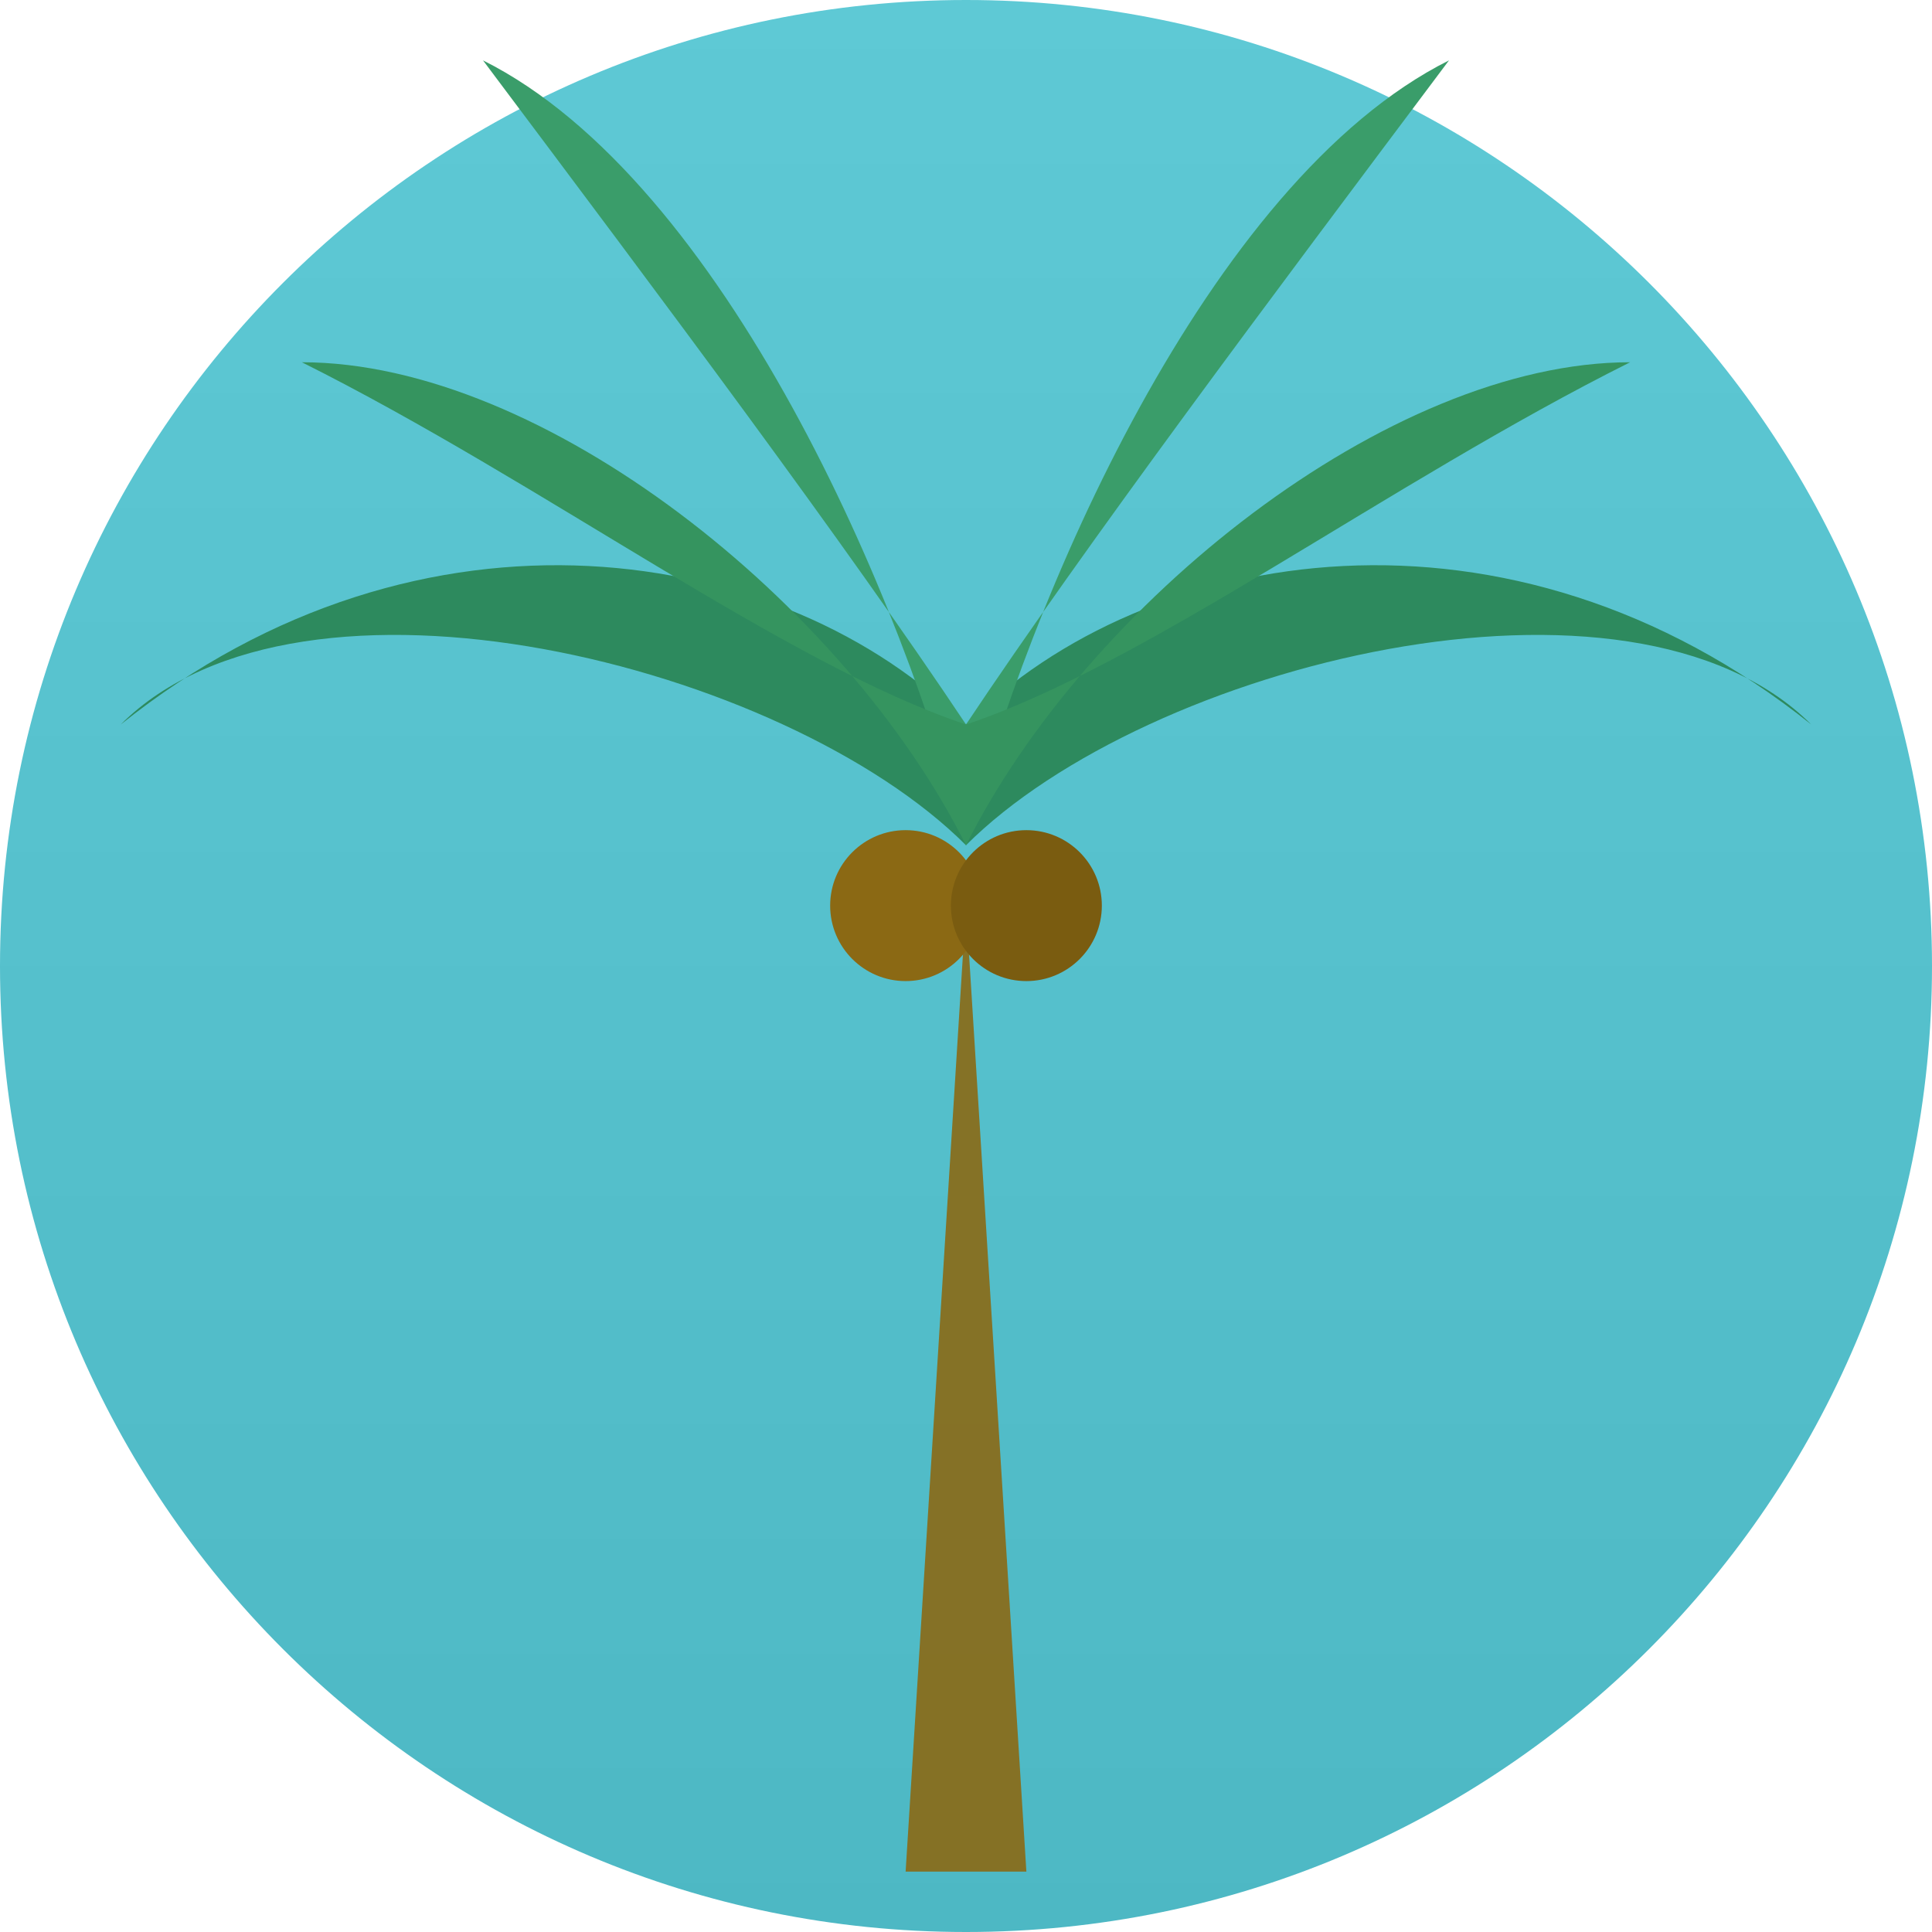
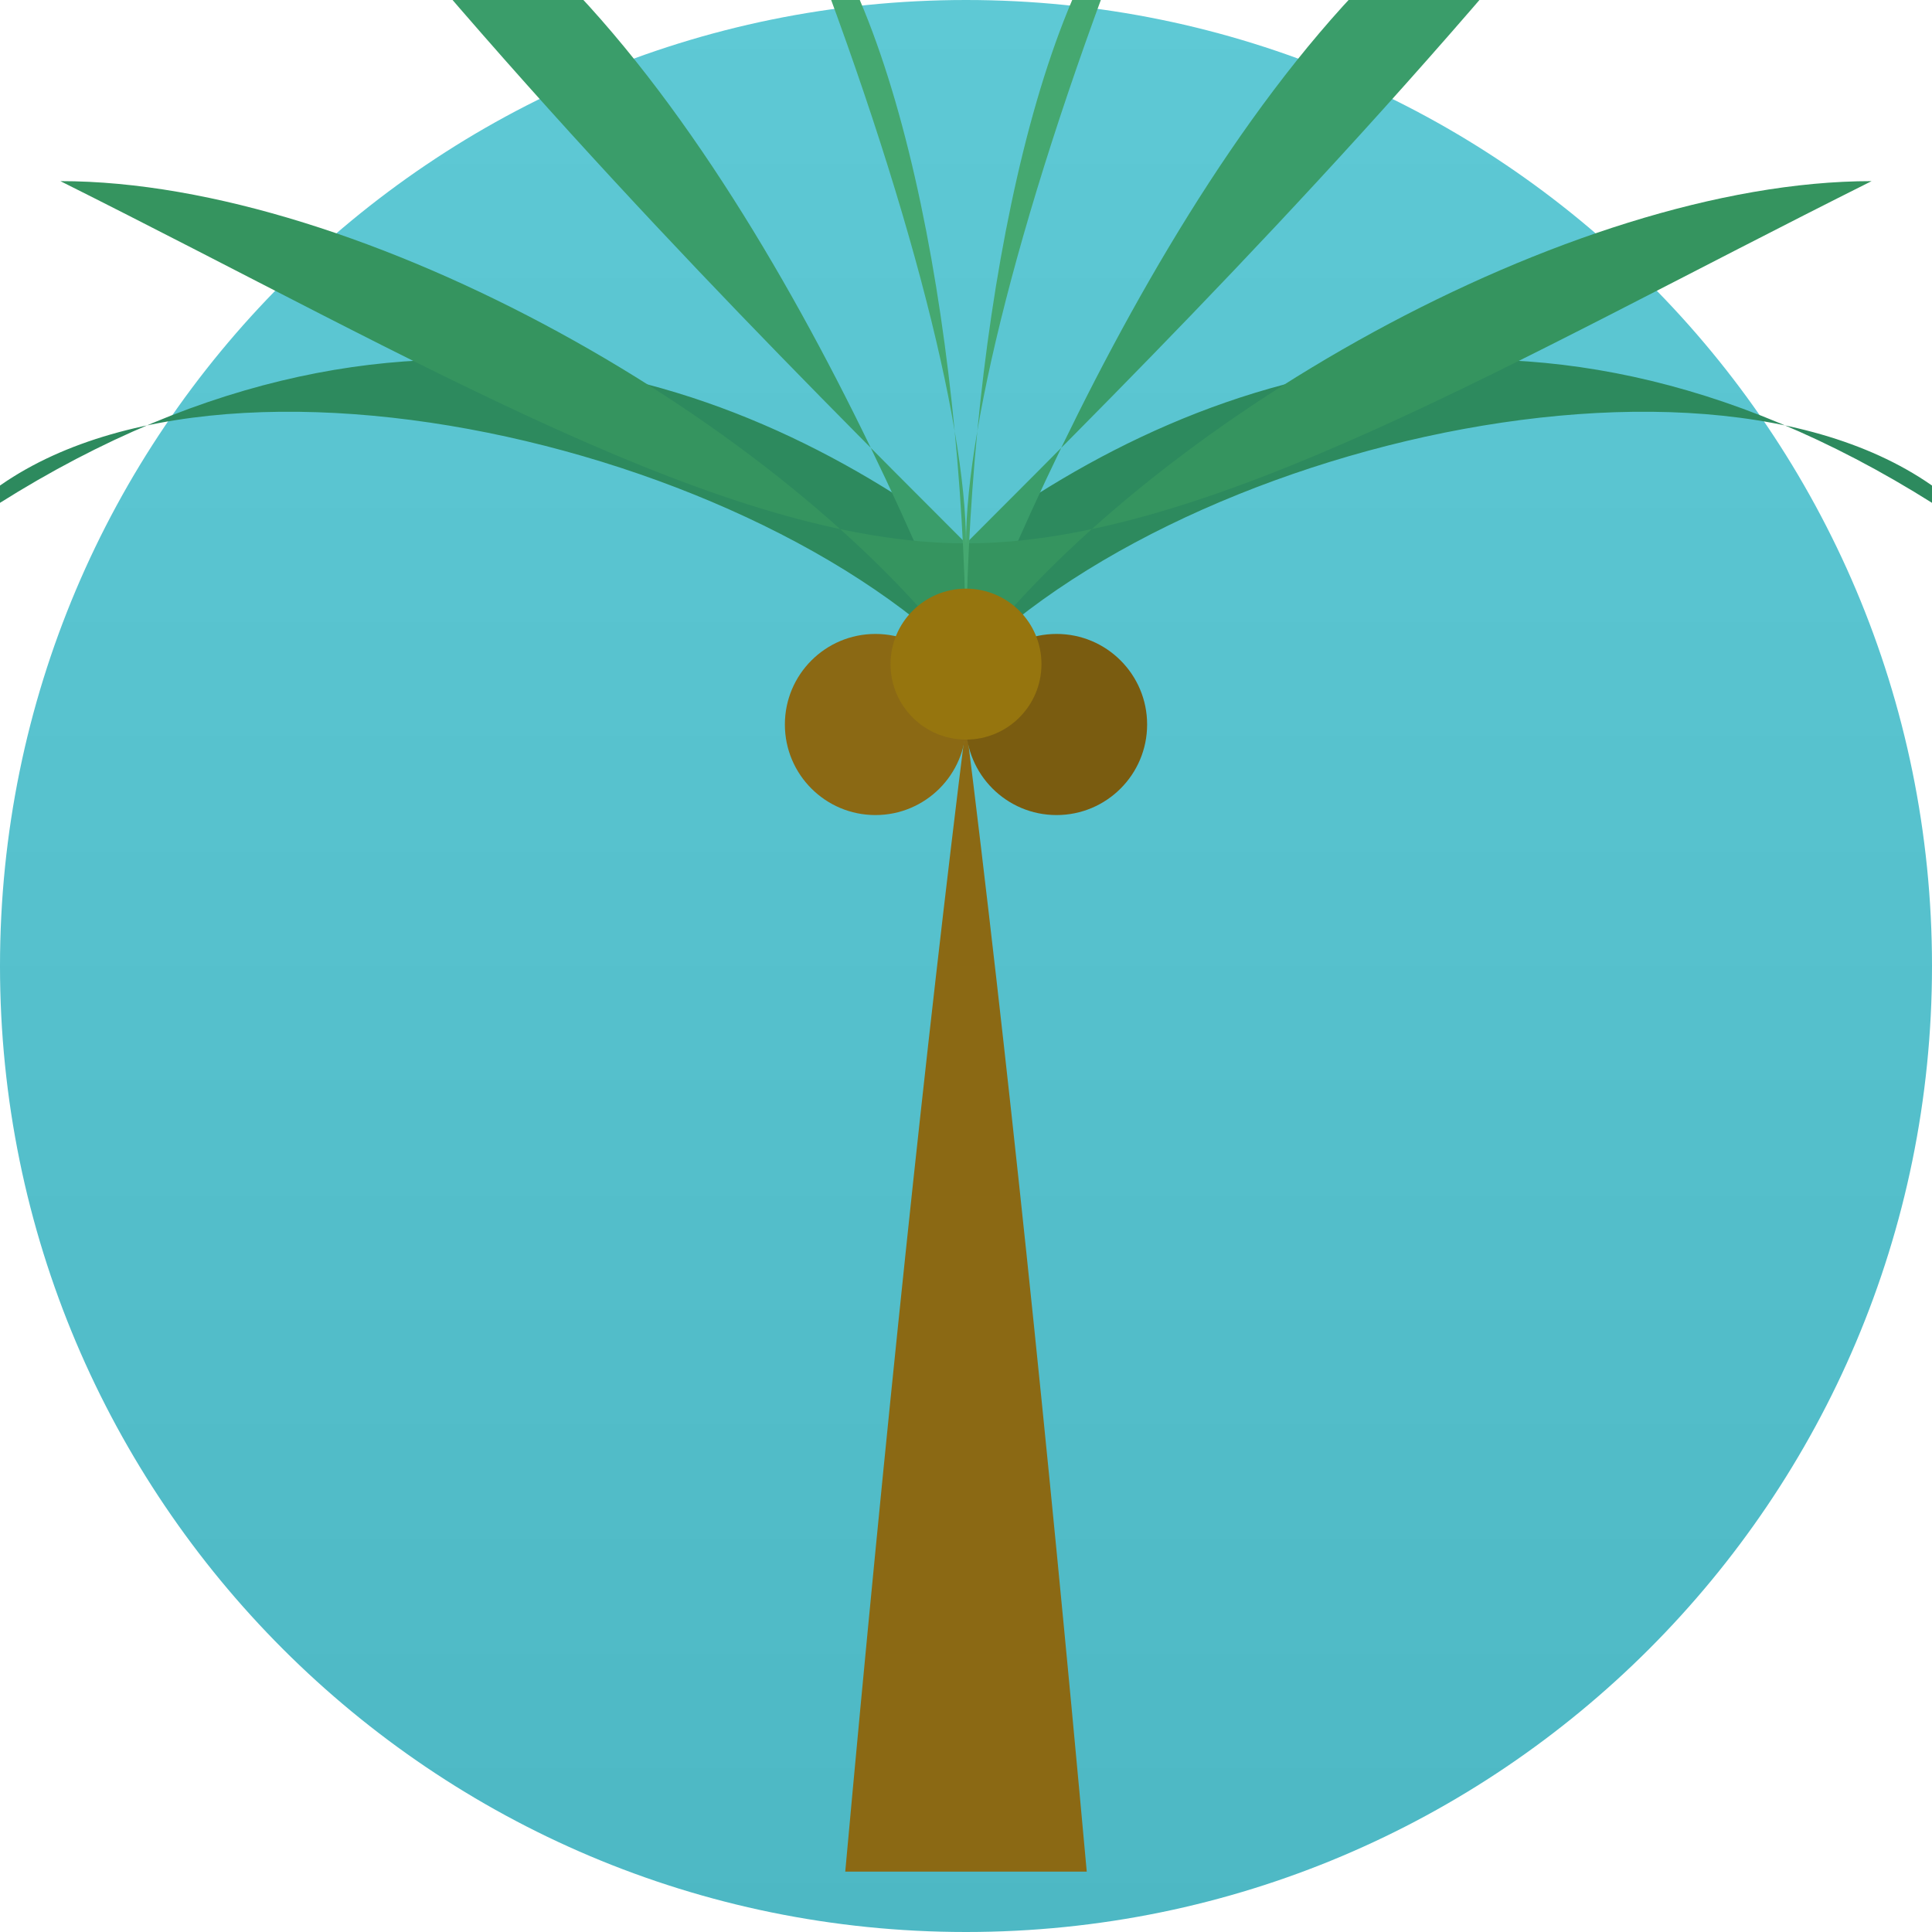
<svg xmlns="http://www.w3.org/2000/svg" viewBox="0 0 64 64">
  <defs>
    <linearGradient id="sky" x1="0" y1="0" x2="0" y2="1">
      <stop offset="0%" stop-color="#5ec9d5" />
      <stop offset="100%" stop-color="#4DB8C4" />
    </linearGradient>
  </defs>
  <circle cx="32" cy="32" r="32" fill="url(#sky)" />
-   <path d="M30 62 L32 30 L34 62 Z" fill="#8B6914" opacity="0.9" />
-   <path d="M32 28 C26 22 10 18 4 24 C14 16 26 18 32 24Z" fill="#2d8a5e" />
-   <path d="M32 28 C30 20 24 6 16 2 C22 10 28 18 32 24Z" fill="#3a9d6a" />
-   <path d="M32 28 C38 22 54 18 60 24 C50 16 38 18 32 24Z" fill="#2d8a5e" />
-   <path d="M32 28 C34 20 40 6 48 2 C42 10 36 18 32 24Z" fill="#3a9d6a" />
-   <path d="M32 28 C36 20 46 12 54 12 C46 16 38 22 32 24Z" fill="#35945f" />
-   <path d="M32 28 C28 20 18 12 10 12 C18 16 26 22 32 24Z" fill="#35945f" />
-   <circle cx="30" cy="30" r="2.5" fill="#8B6914" />
-   <circle cx="34" cy="30" r="2.5" fill="#7a5c10" />
+   <path d="M28 62 Q30 40 32 24 Q34 40 36 62 Z" fill="#8B6914" />
+   <path d="M32 22 C24 14 4 10 -2 18 C12 8 24 12 32 18Z" fill="#2d8a5e" />
+   <path d="M32 22 C28 12 20 -4 10 -6 C18 4 26 12 32 18Z" fill="#3a9d6a" />
+   <path d="M32 22 C40 14 60 10 66 18 C52 8 40 12 32 18Z" fill="#2d8a5e" />
+   <path d="M32 22 C36 12 44 -4 54 -6 C46 4 38 12 32 18Z" fill="#3a9d6a" />
+   <path d="M32 22 C38 14 52 6 62 6 C50 12 40 18 32 18Z" fill="#35945f" />
+   <path d="M32 22 C26 14 12 6 2 6 C14 12 24 18 32 18Z" fill="#35945f" />
+   <path d="M32 22 C32 12 34 0 38 -4 C34 6 32 14 32 18Z" fill="#45a870" />
+   <path d="M32 22 C32 12 30 0 26 -4 C30 6 32 14 32 18Z" fill="#45a870" />
+   <circle cx="29" cy="24" r="3" fill="#8B6914" />
+   <circle cx="35" cy="24" r="3" fill="#7a5c10" />
+   <circle cx="32" cy="22" r="2.5" fill="#96750e" />
</svg>
